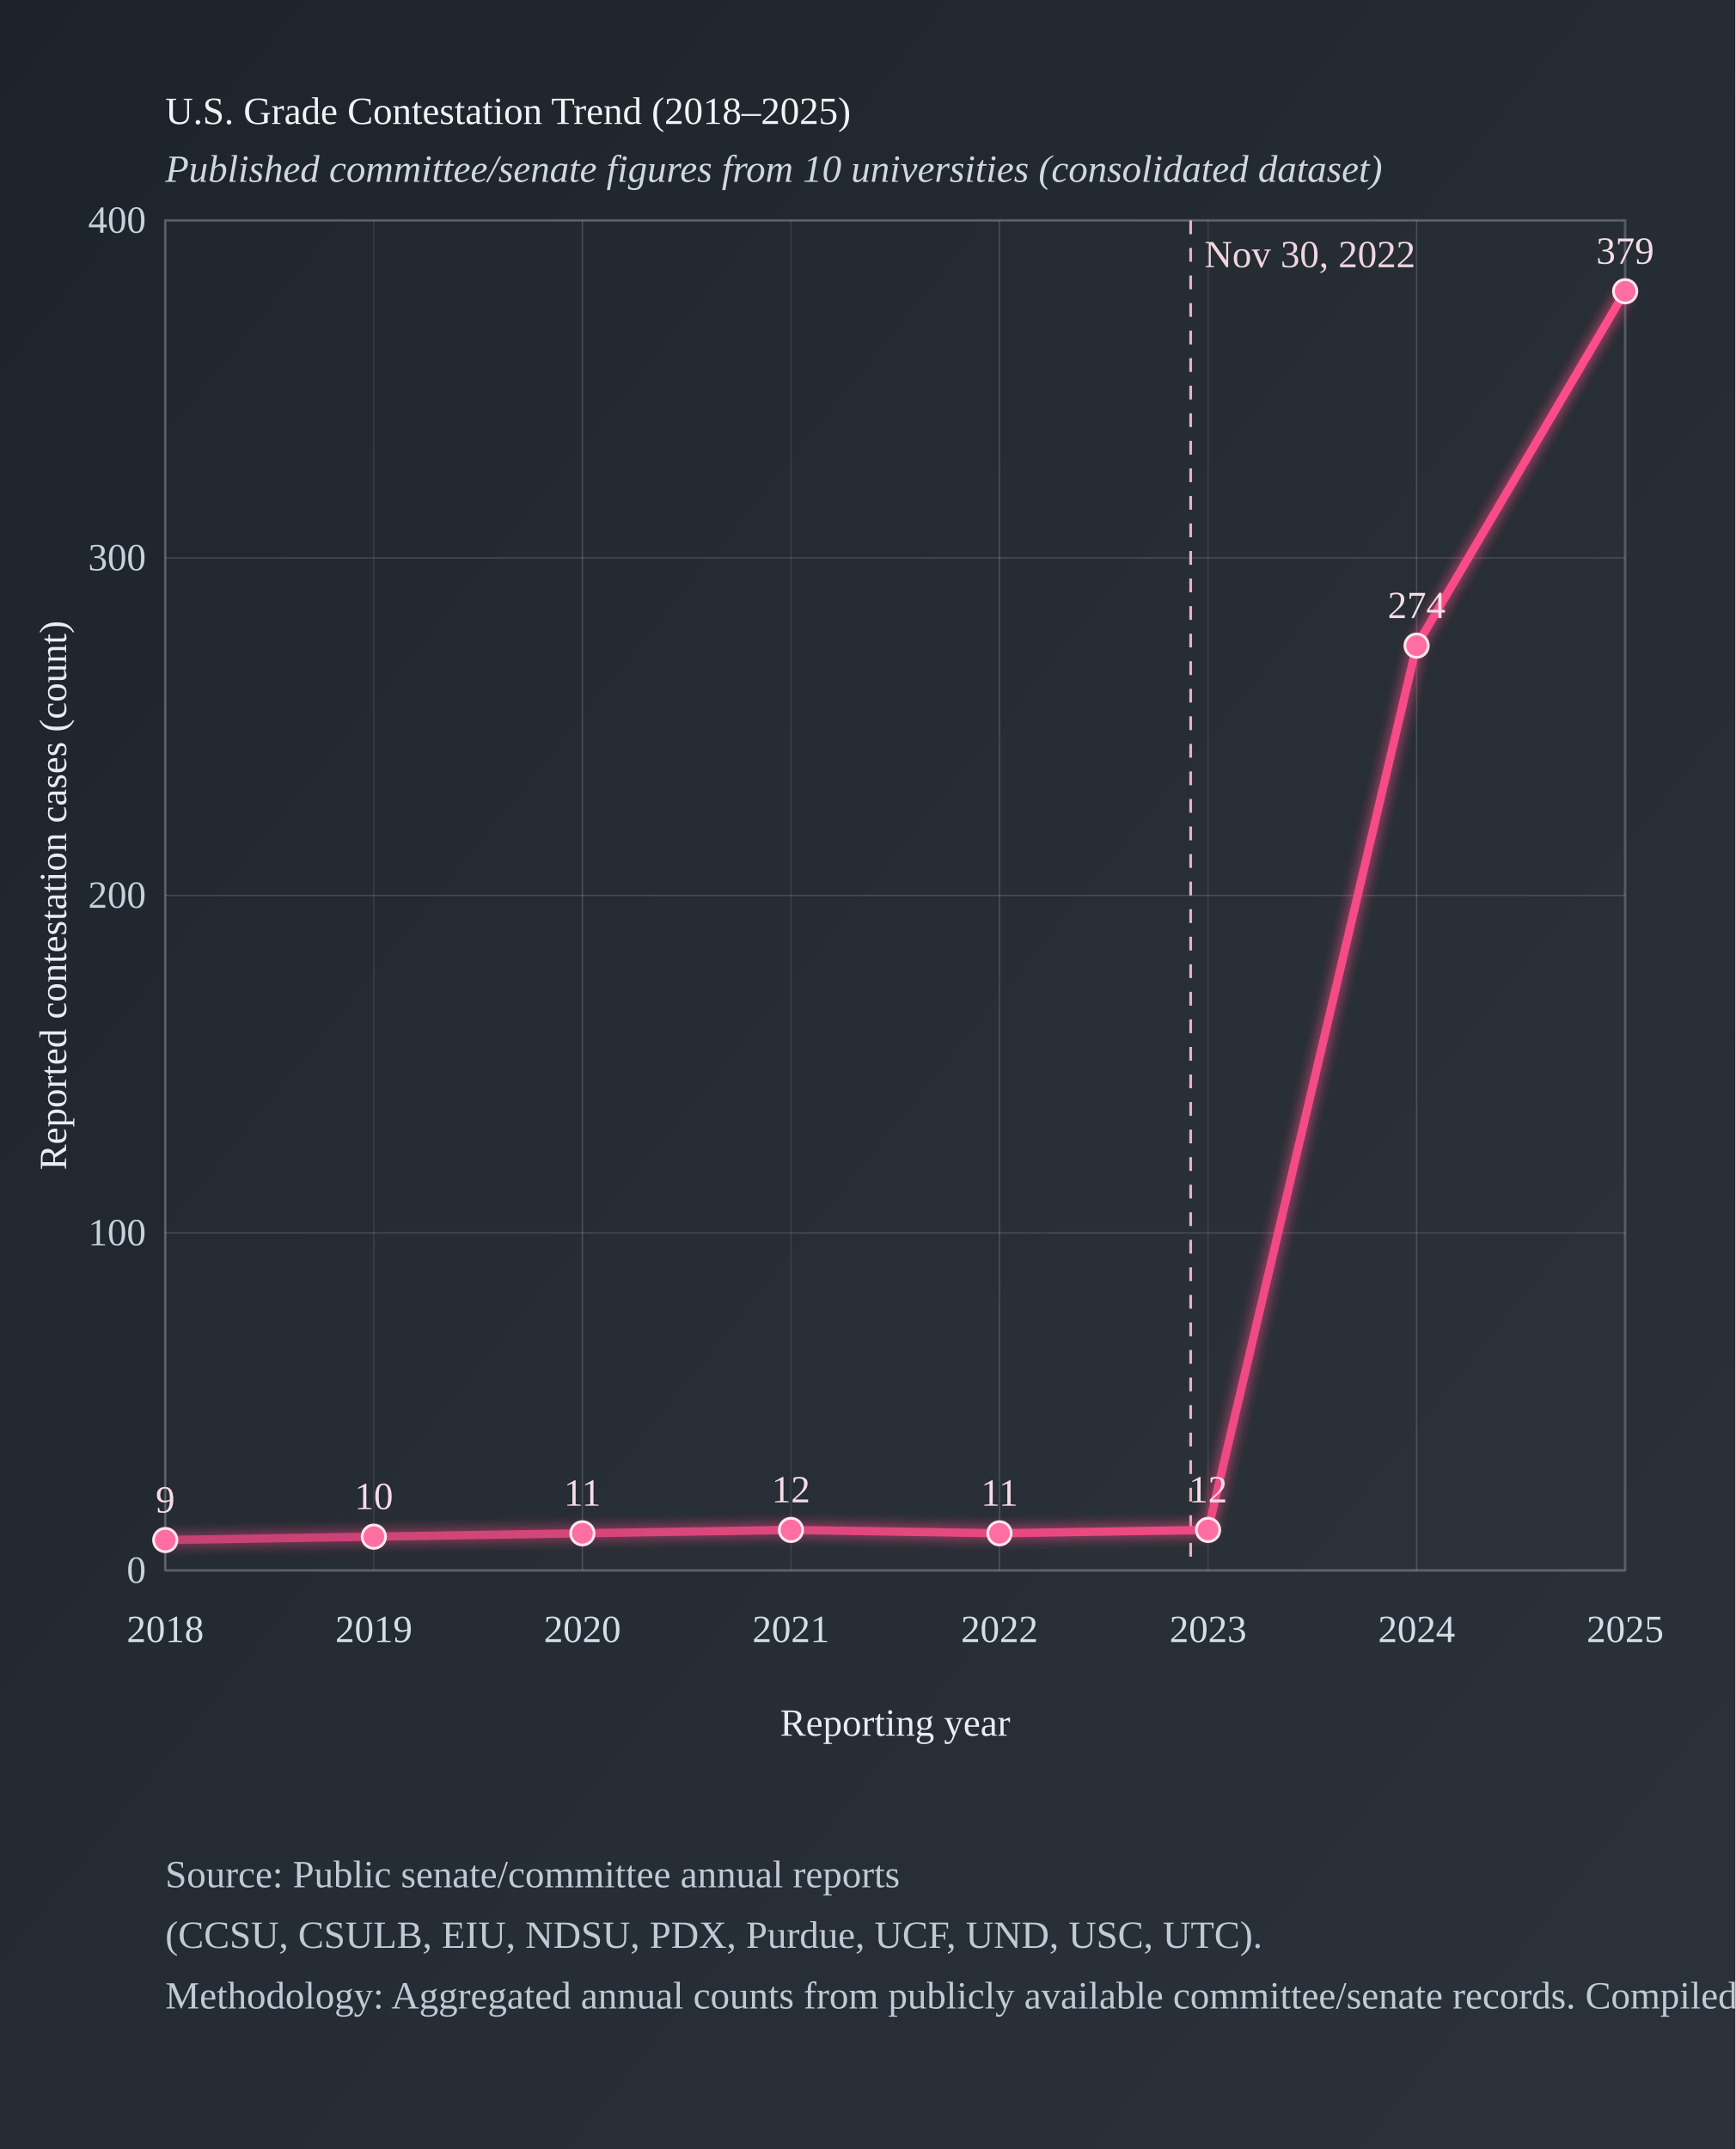
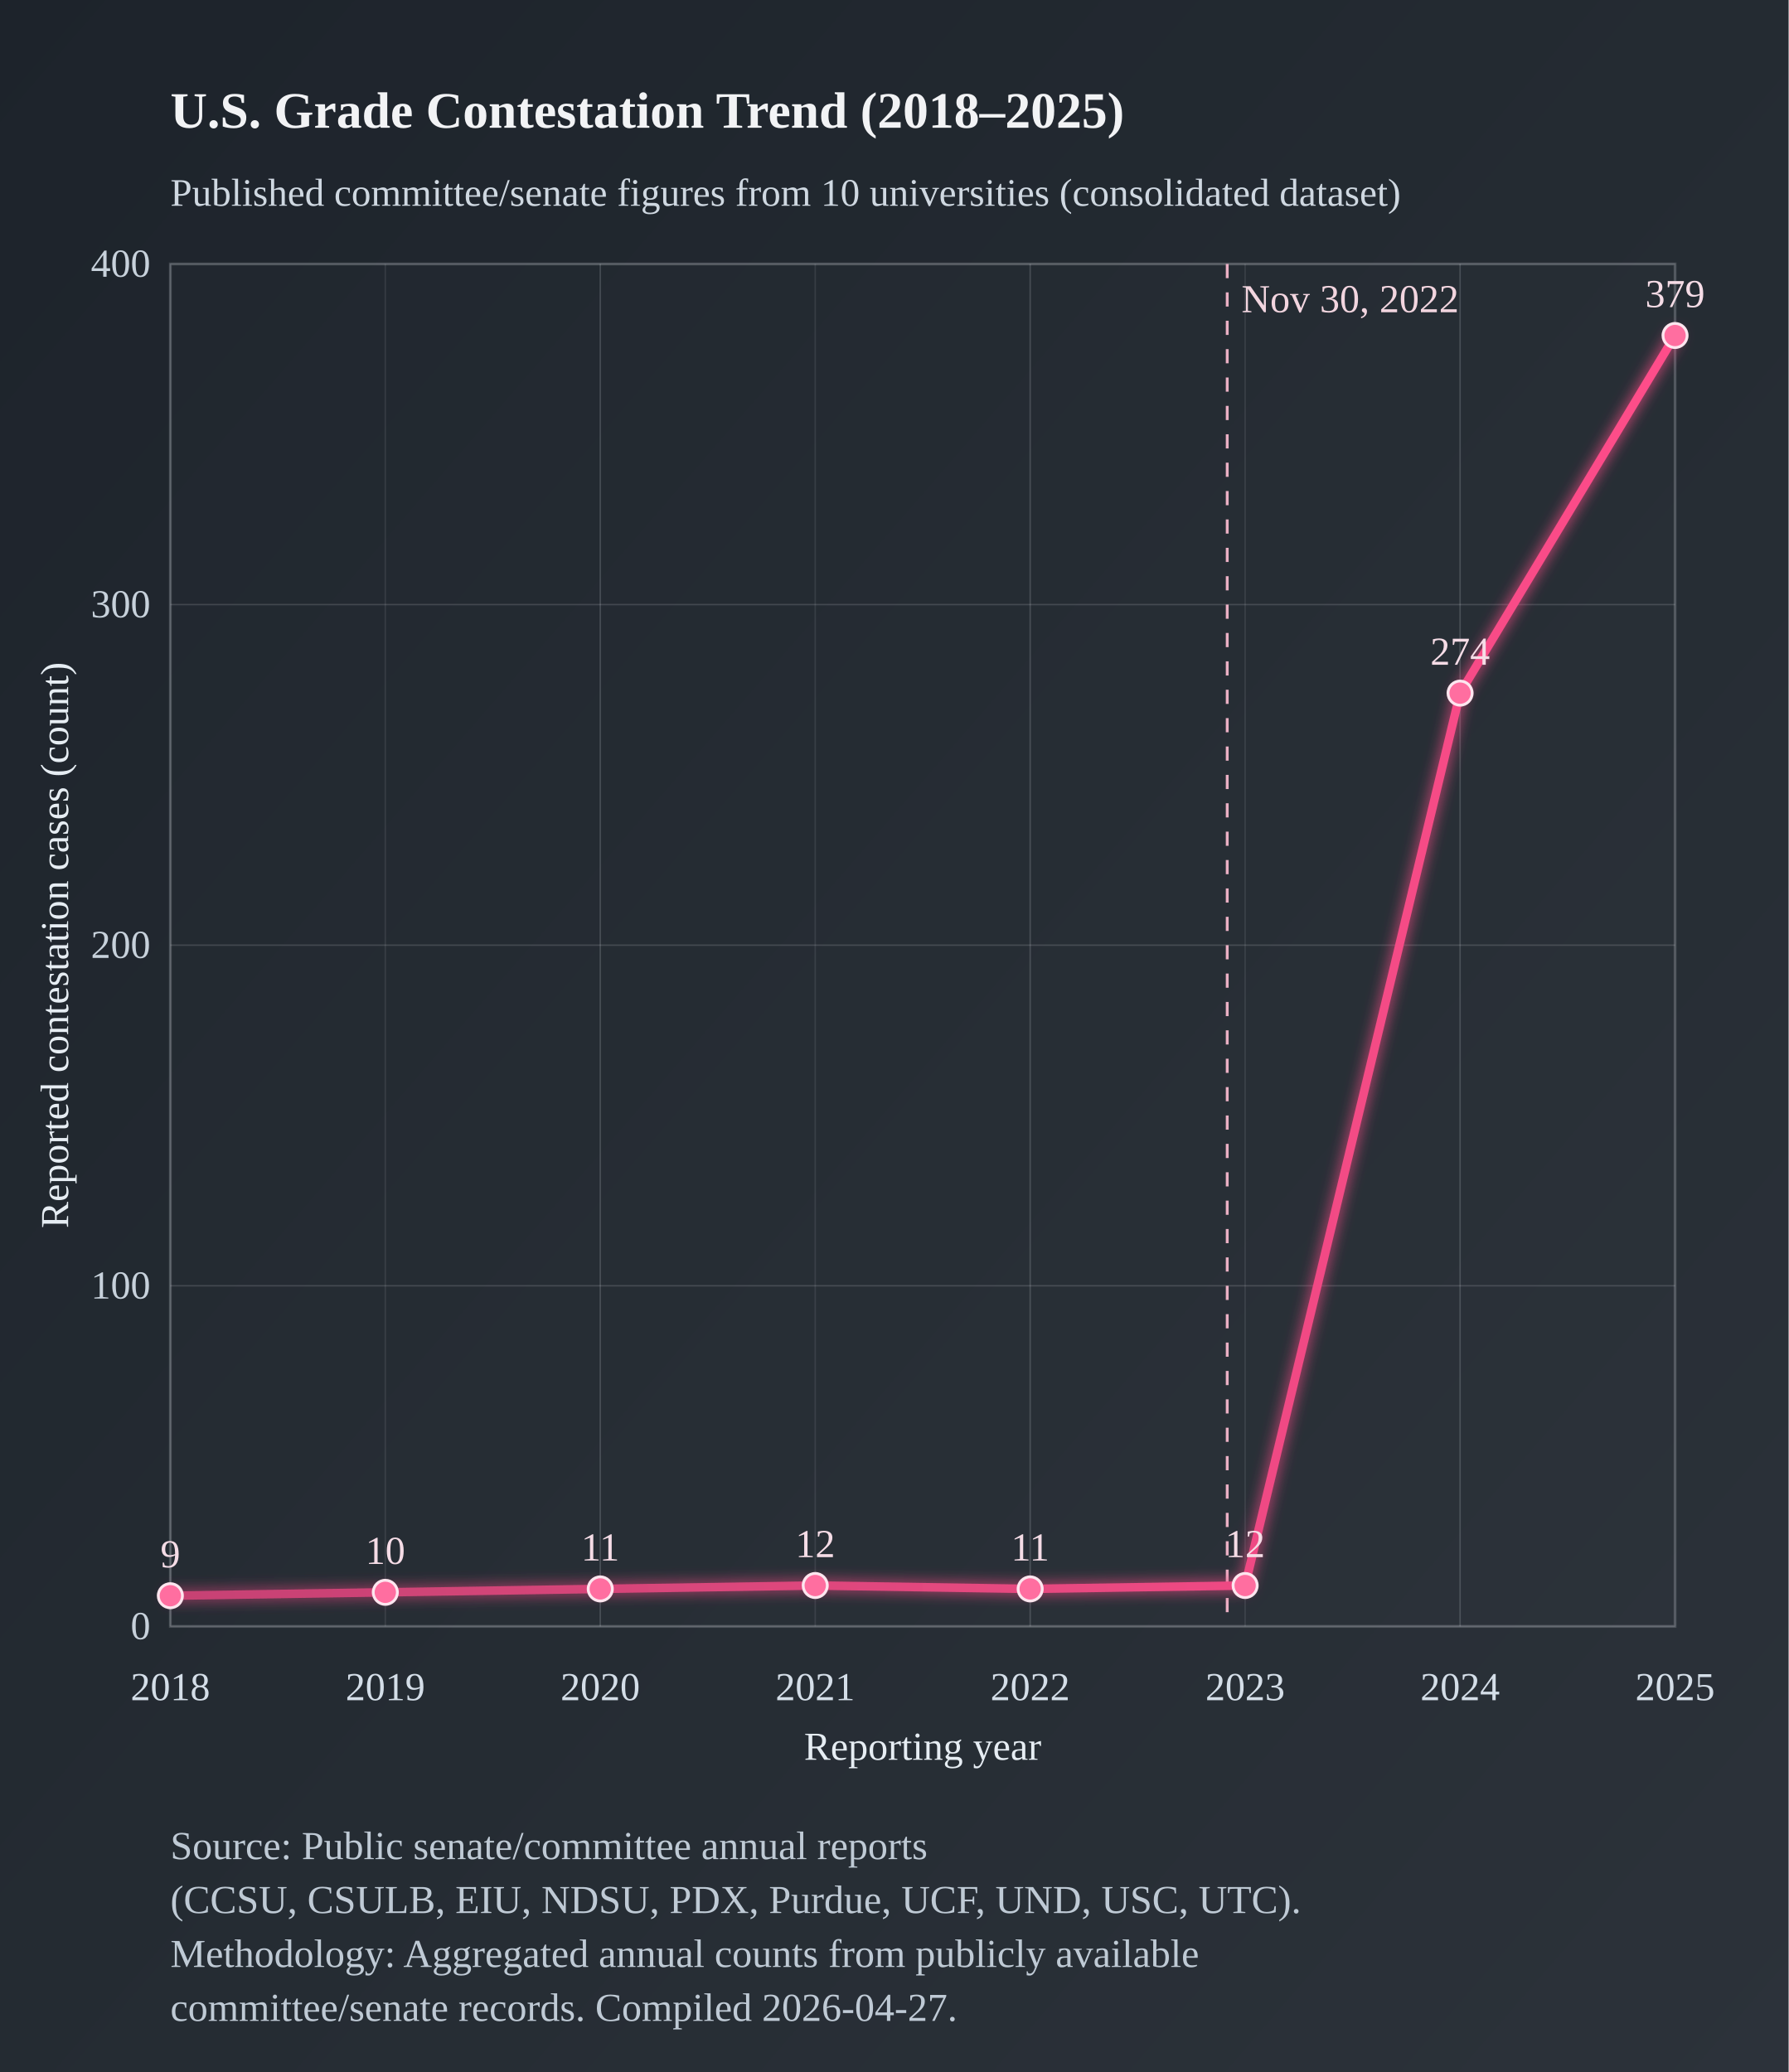
- <svg xmlns="http://www.w3.org/2000/svg" width="1260" height="1560" viewBox="0 0 1260 1560">
+ <svg xmlns="http://www.w3.org/2000/svg" width="1260" height="1460" viewBox="0 0 1260 1460">
  <defs>
    <linearGradient id="bg" x1="0" y1="0" x2="1" y2="1">
      <stop offset="0%" stop-color="#1D232B" />
      <stop offset="55%" stop-color="#252C33" />
      <stop offset="100%" stop-color="#2C323A" />
    </linearGradient>
    <linearGradient id="lineGrad" x1="0" y1="0" x2="1" y2="0">
      <stop offset="0%" stop-color="#C64273" />
      <stop offset="100%" stop-color="#FF4D8A" />
    </linearGradient>
    <filter id="glow" x="-30%" y="-30%" width="160%" height="160%">
      <feGaussianBlur stdDeviation="5" result="b" />
      <feMerge>
        <feMergeNode in="b" />
        <feMergeNode in="SourceGraphic" />
      </feMerge>
    </filter>
  </defs>
-   <rect x="0" y="0" width="1260" height="1560" fill="url(#bg)" />
-   <text x="120" y="90" fill="#F2F3F5" font-family="Source Sans 3, sans-serif" font-size="28">U.S. Grade Contestation Trend (2018–2025)</text>
-   <text x="120" y="132" fill="#CFD8E1" font-family="Source Sans 3, sans-serif" font-size="28" font-style="italic">Published committee/senate figures from 10 universities (consolidated dataset)</text>
-   <rect x="120" y="160" width="1060" height="980" fill="rgba(255,255,255,0.01)" stroke="rgba(232,236,240,0.18)" stroke-width="2" />
-   <line x1="120" y1="1140.00" x2="1180" y2="1140.00" stroke="rgba(232,236,240,0.16)" stroke-width="1" />
-   <text x="106" y="1149.00" text-anchor="end" fill="#C7D1DB" font-family="Source Sans 3, sans-serif" font-size="28">0</text>
-   <line x1="120" y1="895.00" x2="1180" y2="895.00" stroke="rgba(232,236,240,0.16)" stroke-width="1" />
-   <text x="106" y="904.00" text-anchor="end" fill="#C7D1DB" font-family="Source Sans 3, sans-serif" font-size="28">100</text>
-   <line x1="120" y1="650.00" x2="1180" y2="650.00" stroke="rgba(232,236,240,0.16)" stroke-width="1" />
-   <text x="106" y="659.00" text-anchor="end" fill="#C7D1DB" font-family="Source Sans 3, sans-serif" font-size="28">200</text>
-   <line x1="120" y1="405.00" x2="1180" y2="405.00" stroke="rgba(232,236,240,0.16)" stroke-width="1" />
-   <text x="106" y="414.00" text-anchor="end" fill="#C7D1DB" font-family="Source Sans 3, sans-serif" font-size="28">300</text>
-   <line x1="120" y1="160.00" x2="1180" y2="160.00" stroke="rgba(232,236,240,0.16)" stroke-width="1" />
-   <text x="106" y="169.00" text-anchor="end" fill="#C7D1DB" font-family="Source Sans 3, sans-serif" font-size="28">400</text>
-   <line x1="120.00" y1="160" x2="120.00" y2="1140" stroke="rgba(232,236,240,0.18)" stroke-width="1" />
-   <text x="120.00" y="1192" text-anchor="middle" fill="#D4DEE8" font-family="Source Sans 3, sans-serif" font-size="28">2018</text>
-   <line x1="271.43" y1="160" x2="271.43" y2="1140" stroke="rgba(232,236,240,0.10)" stroke-width="1" />
-   <text x="271.43" y="1192" text-anchor="middle" fill="#D4DEE8" font-family="Source Sans 3, sans-serif" font-size="28">2019</text>
-   <line x1="422.86" y1="160" x2="422.86" y2="1140" stroke="rgba(232,236,240,0.18)" stroke-width="1" />
-   <text x="422.86" y="1192" text-anchor="middle" fill="#D4DEE8" font-family="Source Sans 3, sans-serif" font-size="28">2020</text>
-   <line x1="574.29" y1="160" x2="574.29" y2="1140" stroke="rgba(232,236,240,0.10)" stroke-width="1" />
-   <text x="574.29" y="1192" text-anchor="middle" fill="#D4DEE8" font-family="Source Sans 3, sans-serif" font-size="28">2021</text>
-   <line x1="725.71" y1="160" x2="725.71" y2="1140" stroke="rgba(232,236,240,0.18)" stroke-width="1" />
-   <text x="725.71" y="1192" text-anchor="middle" fill="#D4DEE8" font-family="Source Sans 3, sans-serif" font-size="28">2022</text>
-   <line x1="877.14" y1="160" x2="877.14" y2="1140" stroke="rgba(232,236,240,0.10)" stroke-width="1" />
-   <text x="877.14" y="1192" text-anchor="middle" fill="#D4DEE8" font-family="Source Sans 3, sans-serif" font-size="28">2023</text>
-   <line x1="1028.57" y1="160" x2="1028.57" y2="1140" stroke="rgba(232,236,240,0.18)" stroke-width="1" />
-   <text x="1028.57" y="1192" text-anchor="middle" fill="#D4DEE8" font-family="Source Sans 3, sans-serif" font-size="28">2024</text>
-   <line x1="1180.00" y1="160" x2="1180.00" y2="1140" stroke="rgba(232,236,240,0.10)" stroke-width="1" />
-   <text x="1180.00" y="1192" text-anchor="middle" fill="#D4DEE8" font-family="Source Sans 3, sans-serif" font-size="28">2025</text>
-   <line x1="864.52" y1="160" x2="864.52" y2="1140" stroke="#EAB0C4" stroke-width="2" stroke-dasharray="10 10" />
-   <text x="874.52" y="194" fill="#F2D5DF" font-family="Source Sans 3, sans-serif" font-size="28">Nov 30, 2022</text>
-   <path d="M 120.00 1117.95 L 271.43 1115.50 L 422.86 1113.05 L 574.29 1110.60 L 725.71 1113.05 L 877.14 1110.60 L 1028.57 468.70 L 1180.00 211.45" fill="none" stroke="url(#lineGrad)" stroke-width="6" stroke-linecap="round" stroke-linejoin="round" filter="url(#glow)" />
-   <circle cx="120.00" cy="1117.95" r="8.5" fill="#FF6EA0" stroke="#FDE6EF" stroke-width="2" />
-   <text x="120.00" y="1097.95" text-anchor="middle" fill="#F5DCE6" font-family="Source Sans 3, sans-serif" font-size="28">9</text>
-   <circle cx="271.43" cy="1115.50" r="8.5" fill="#FF6EA0" stroke="#FDE6EF" stroke-width="2" />
-   <text x="271.43" y="1095.50" text-anchor="middle" fill="#F5DCE6" font-family="Source Sans 3, sans-serif" font-size="28">10</text>
-   <circle cx="422.86" cy="1113.05" r="8.5" fill="#FF6EA0" stroke="#FDE6EF" stroke-width="2" />
-   <text x="422.86" y="1093.05" text-anchor="middle" fill="#F5DCE6" font-family="Source Sans 3, sans-serif" font-size="28">11</text>
-   <circle cx="574.29" cy="1110.60" r="8.5" fill="#FF6EA0" stroke="#FDE6EF" stroke-width="2" />
-   <text x="574.29" y="1090.60" text-anchor="middle" fill="#F5DCE6" font-family="Source Sans 3, sans-serif" font-size="28">12</text>
-   <circle cx="725.71" cy="1113.05" r="8.5" fill="#FF6EA0" stroke="#FDE6EF" stroke-width="2" />
-   <text x="725.71" y="1093.05" text-anchor="middle" fill="#F5DCE6" font-family="Source Sans 3, sans-serif" font-size="28">11</text>
-   <circle cx="877.14" cy="1110.60" r="8.5" fill="#FF6EA0" stroke="#FDE6EF" stroke-width="2" />
-   <text x="877.14" y="1090.60" text-anchor="middle" fill="#F5DCE6" font-family="Source Sans 3, sans-serif" font-size="28">12</text>
-   <circle cx="1028.57" cy="468.70" r="8.5" fill="#FF6EA0" stroke="#FDE6EF" stroke-width="2" />
-   <text x="1028.57" y="448.70" text-anchor="middle" fill="#F5DCE6" font-family="Source Sans 3, sans-serif" font-size="28">274</text>
-   <circle cx="1180.00" cy="211.45" r="8.5" fill="#FF6EA0" stroke="#FDE6EF" stroke-width="2" />
-   <text x="1180.00" y="191.45" text-anchor="middle" fill="#F5DCE6" font-family="Source Sans 3, sans-serif" font-size="28">379</text>
-   <text x="650.00" y="1260" text-anchor="middle" fill="#E6EDF3" font-family="Source Sans 3, sans-serif" font-size="28">Reporting year</text>
-   <text x="48" y="650.00" text-anchor="middle" transform="rotate(-90 48 650.00)" fill="#E6EDF3" font-family="Source Sans 3, sans-serif" font-size="28">Reported contestation cases (count)</text>
-   <text x="120" y="1370" fill="#BFCAD5" font-family="Source Sans 3, sans-serif" font-size="28" font-weight="500">Source: Public senate/committee annual reports</text>
-   <text x="120" y="1414" fill="#BFCAD5" font-family="Source Sans 3, sans-serif" font-size="28" font-weight="500">(CCSU, CSULB, EIU, NDSU, PDX, Purdue, UCF, UND, USC, UTC).</text>
-   <text x="120" y="1458" fill="#BFCAD5" font-family="Source Sans 3, sans-serif" font-size="28" font-weight="500">Methodology: Aggregated annual counts from publicly available committee/senate records. Compiled 2026-04-27.</text>
+   <rect x="0" y="0" width="1260" height="1460" fill="url(#bg)" />
+   <text x="120" y="90" fill="#F2F3F5" font-family="Source Sans 3, sans-serif" font-size="36" font-weight="700">U.S. Grade Contestation Trend (2018–2025)</text>
+   <text x="120" y="145" fill="#CFD8E1" font-family="Source Sans 3, sans-serif" font-size="27.5" font-weight="400">Published committee/senate figures from 10 universities (consolidated dataset)</text>
+   <rect x="120" y="186" width="1060" height="960" fill="rgba(255,255,255,0.01)" stroke="rgba(232,236,240,0.18)" stroke-width="2" />
+   <line x1="120" y1="1146.00" x2="1180" y2="1146.00" stroke="rgba(232,236,240,0.16)" stroke-width="1" />
+   <text x="106" y="1155.00" text-anchor="end" fill="#C7D1DB" font-family="Source Sans 3, sans-serif" font-size="28">0</text>
+   <line x1="120" y1="906.00" x2="1180" y2="906.00" stroke="rgba(232,236,240,0.16)" stroke-width="1" />
+   <text x="106" y="915.00" text-anchor="end" fill="#C7D1DB" font-family="Source Sans 3, sans-serif" font-size="28">100</text>
+   <line x1="120" y1="666.00" x2="1180" y2="666.00" stroke="rgba(232,236,240,0.16)" stroke-width="1" />
+   <text x="106" y="675.00" text-anchor="end" fill="#C7D1DB" font-family="Source Sans 3, sans-serif" font-size="28">200</text>
+   <line x1="120" y1="426.00" x2="1180" y2="426.00" stroke="rgba(232,236,240,0.16)" stroke-width="1" />
+   <text x="106" y="435.00" text-anchor="end" fill="#C7D1DB" font-family="Source Sans 3, sans-serif" font-size="28">300</text>
+   <line x1="120" y1="186.00" x2="1180" y2="186.00" stroke="rgba(232,236,240,0.16)" stroke-width="1" />
+   <text x="106" y="195.00" text-anchor="end" fill="#C7D1DB" font-family="Source Sans 3, sans-serif" font-size="28">400</text>
+   <line x1="120.00" y1="186" x2="120.00" y2="1146" stroke="rgba(232,236,240,0.18)" stroke-width="1" />
+   <text x="120.00" y="1198" text-anchor="middle" fill="#D4DEE8" font-family="Source Sans 3, sans-serif" font-size="28">2018</text>
+   <line x1="271.43" y1="186" x2="271.43" y2="1146" stroke="rgba(232,236,240,0.10)" stroke-width="1" />
+   <text x="271.43" y="1198" text-anchor="middle" fill="#D4DEE8" font-family="Source Sans 3, sans-serif" font-size="28">2019</text>
+   <line x1="422.86" y1="186" x2="422.86" y2="1146" stroke="rgba(232,236,240,0.18)" stroke-width="1" />
+   <text x="422.86" y="1198" text-anchor="middle" fill="#D4DEE8" font-family="Source Sans 3, sans-serif" font-size="28">2020</text>
+   <line x1="574.29" y1="186" x2="574.29" y2="1146" stroke="rgba(232,236,240,0.10)" stroke-width="1" />
+   <text x="574.29" y="1198" text-anchor="middle" fill="#D4DEE8" font-family="Source Sans 3, sans-serif" font-size="28">2021</text>
+   <line x1="725.71" y1="186" x2="725.71" y2="1146" stroke="rgba(232,236,240,0.18)" stroke-width="1" />
+   <text x="725.71" y="1198" text-anchor="middle" fill="#D4DEE8" font-family="Source Sans 3, sans-serif" font-size="28">2022</text>
+   <line x1="877.14" y1="186" x2="877.14" y2="1146" stroke="rgba(232,236,240,0.10)" stroke-width="1" />
+   <text x="877.14" y="1198" text-anchor="middle" fill="#D4DEE8" font-family="Source Sans 3, sans-serif" font-size="28">2023</text>
+   <line x1="1028.57" y1="186" x2="1028.57" y2="1146" stroke="rgba(232,236,240,0.18)" stroke-width="1" />
+   <text x="1028.57" y="1198" text-anchor="middle" fill="#D4DEE8" font-family="Source Sans 3, sans-serif" font-size="28">2024</text>
+   <line x1="1180.00" y1="186" x2="1180.00" y2="1146" stroke="rgba(232,236,240,0.10)" stroke-width="1" />
+   <text x="1180.00" y="1198" text-anchor="middle" fill="#D4DEE8" font-family="Source Sans 3, sans-serif" font-size="28">2025</text>
+   <line x1="864.52" y1="186" x2="864.52" y2="1146" stroke="#EAB0C4" stroke-width="2" stroke-dasharray="10 10" />
+   <text x="874.52" y="220" fill="#F2D5DF" font-family="Source Sans 3, sans-serif" font-size="28">Nov 30, 2022</text>
+   <path d="M 120.00 1124.40 L 271.43 1122.00 L 422.86 1119.60 L 574.29 1117.20 L 725.71 1119.60 L 877.14 1117.20 L 1028.57 488.40 L 1180.00 236.40" fill="none" stroke="url(#lineGrad)" stroke-width="6" stroke-linecap="round" stroke-linejoin="round" filter="url(#glow)" />
+   <circle cx="120.00" cy="1124.40" r="8.5" fill="#FF6EA0" stroke="#FDE6EF" stroke-width="2" />
+   <text x="120.00" y="1104.40" text-anchor="middle" fill="#F5DCE6" font-family="Source Sans 3, sans-serif" font-size="28">9</text>
+   <circle cx="271.43" cy="1122.00" r="8.5" fill="#FF6EA0" stroke="#FDE6EF" stroke-width="2" />
+   <text x="271.43" y="1102.00" text-anchor="middle" fill="#F5DCE6" font-family="Source Sans 3, sans-serif" font-size="28">10</text>
+   <circle cx="422.86" cy="1119.60" r="8.5" fill="#FF6EA0" stroke="#FDE6EF" stroke-width="2" />
+   <text x="422.86" y="1099.60" text-anchor="middle" fill="#F5DCE6" font-family="Source Sans 3, sans-serif" font-size="28">11</text>
+   <circle cx="574.29" cy="1117.20" r="8.5" fill="#FF6EA0" stroke="#FDE6EF" stroke-width="2" />
+   <text x="574.29" y="1097.20" text-anchor="middle" fill="#F5DCE6" font-family="Source Sans 3, sans-serif" font-size="28">12</text>
+   <circle cx="725.71" cy="1119.60" r="8.5" fill="#FF6EA0" stroke="#FDE6EF" stroke-width="2" />
+   <text x="725.71" y="1099.60" text-anchor="middle" fill="#F5DCE6" font-family="Source Sans 3, sans-serif" font-size="28">11</text>
+   <circle cx="877.14" cy="1117.20" r="8.5" fill="#FF6EA0" stroke="#FDE6EF" stroke-width="2" />
+   <text x="877.14" y="1097.20" text-anchor="middle" fill="#F5DCE6" font-family="Source Sans 3, sans-serif" font-size="28">12</text>
+   <circle cx="1028.57" cy="488.40" r="8.5" fill="#FF6EA0" stroke="#FDE6EF" stroke-width="2" />
+   <text x="1028.57" y="468.40" text-anchor="middle" fill="#F5DCE6" font-family="Source Sans 3, sans-serif" font-size="28">274</text>
+   <circle cx="1180.00" cy="236.40" r="8.5" fill="#FF6EA0" stroke="#FDE6EF" stroke-width="2" />
+   <text x="1180.00" y="216.40" text-anchor="middle" fill="#F5DCE6" font-family="Source Sans 3, sans-serif" font-size="28">379</text>
+   <text x="650.00" y="1240" text-anchor="middle" fill="#E6EDF3" font-family="Source Sans 3, sans-serif" font-size="28">Reporting year</text>
+   <text x="120" y="1310" fill="#BFCAD5" font-family="Source Sans 3, sans-serif" font-size="28" font-weight="500">Source: Public senate/committee annual reports</text>
+   <text x="120" y="1348" fill="#BFCAD5" font-family="Source Sans 3, sans-serif" font-size="28" font-weight="500">(CCSU, CSULB, EIU, NDSU, PDX, Purdue, UCF, UND, USC, UTC).</text>
+   <text x="120" y="1386" fill="#BFCAD5" font-family="Source Sans 3, sans-serif" font-size="28" font-weight="500">Methodology: Aggregated annual counts from publicly available</text>
+   <text x="120" y="1424" fill="#BFCAD5" font-family="Source Sans 3, sans-serif" font-size="28" font-weight="500">committee/senate records. Compiled 2026-04-27.</text>
+   <text x="48" y="666.00" text-anchor="middle" transform="rotate(-90 48 666.00)" fill="#E6EDF3" font-family="Source Sans 3, sans-serif" font-size="28">Reported contestation cases (count)</text>
</svg>
